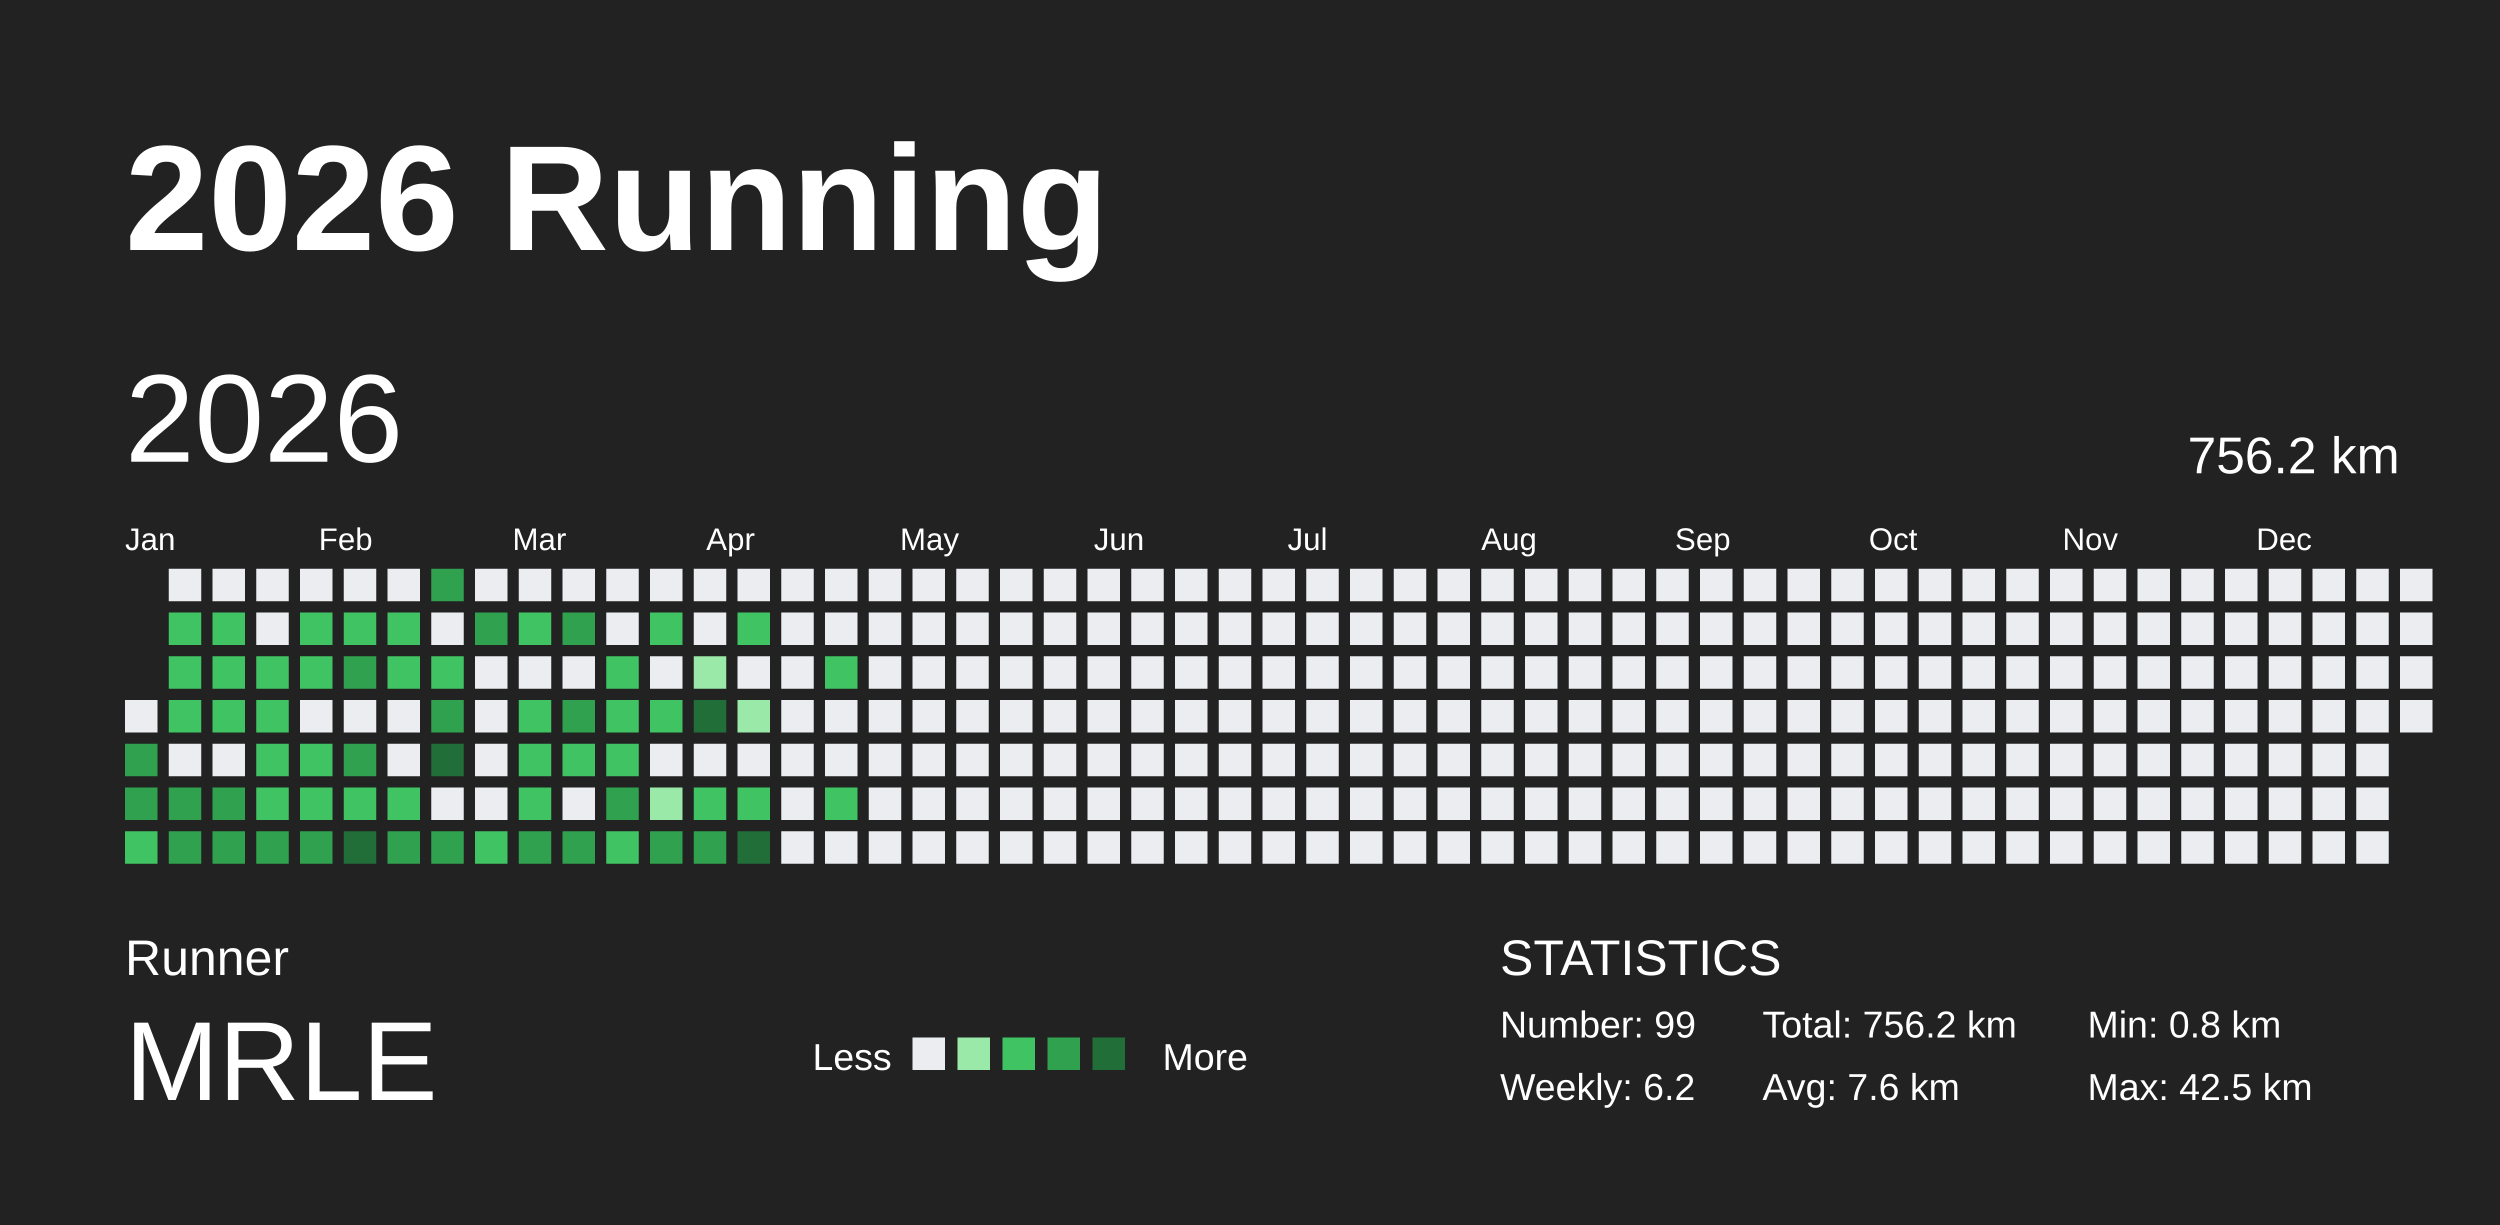
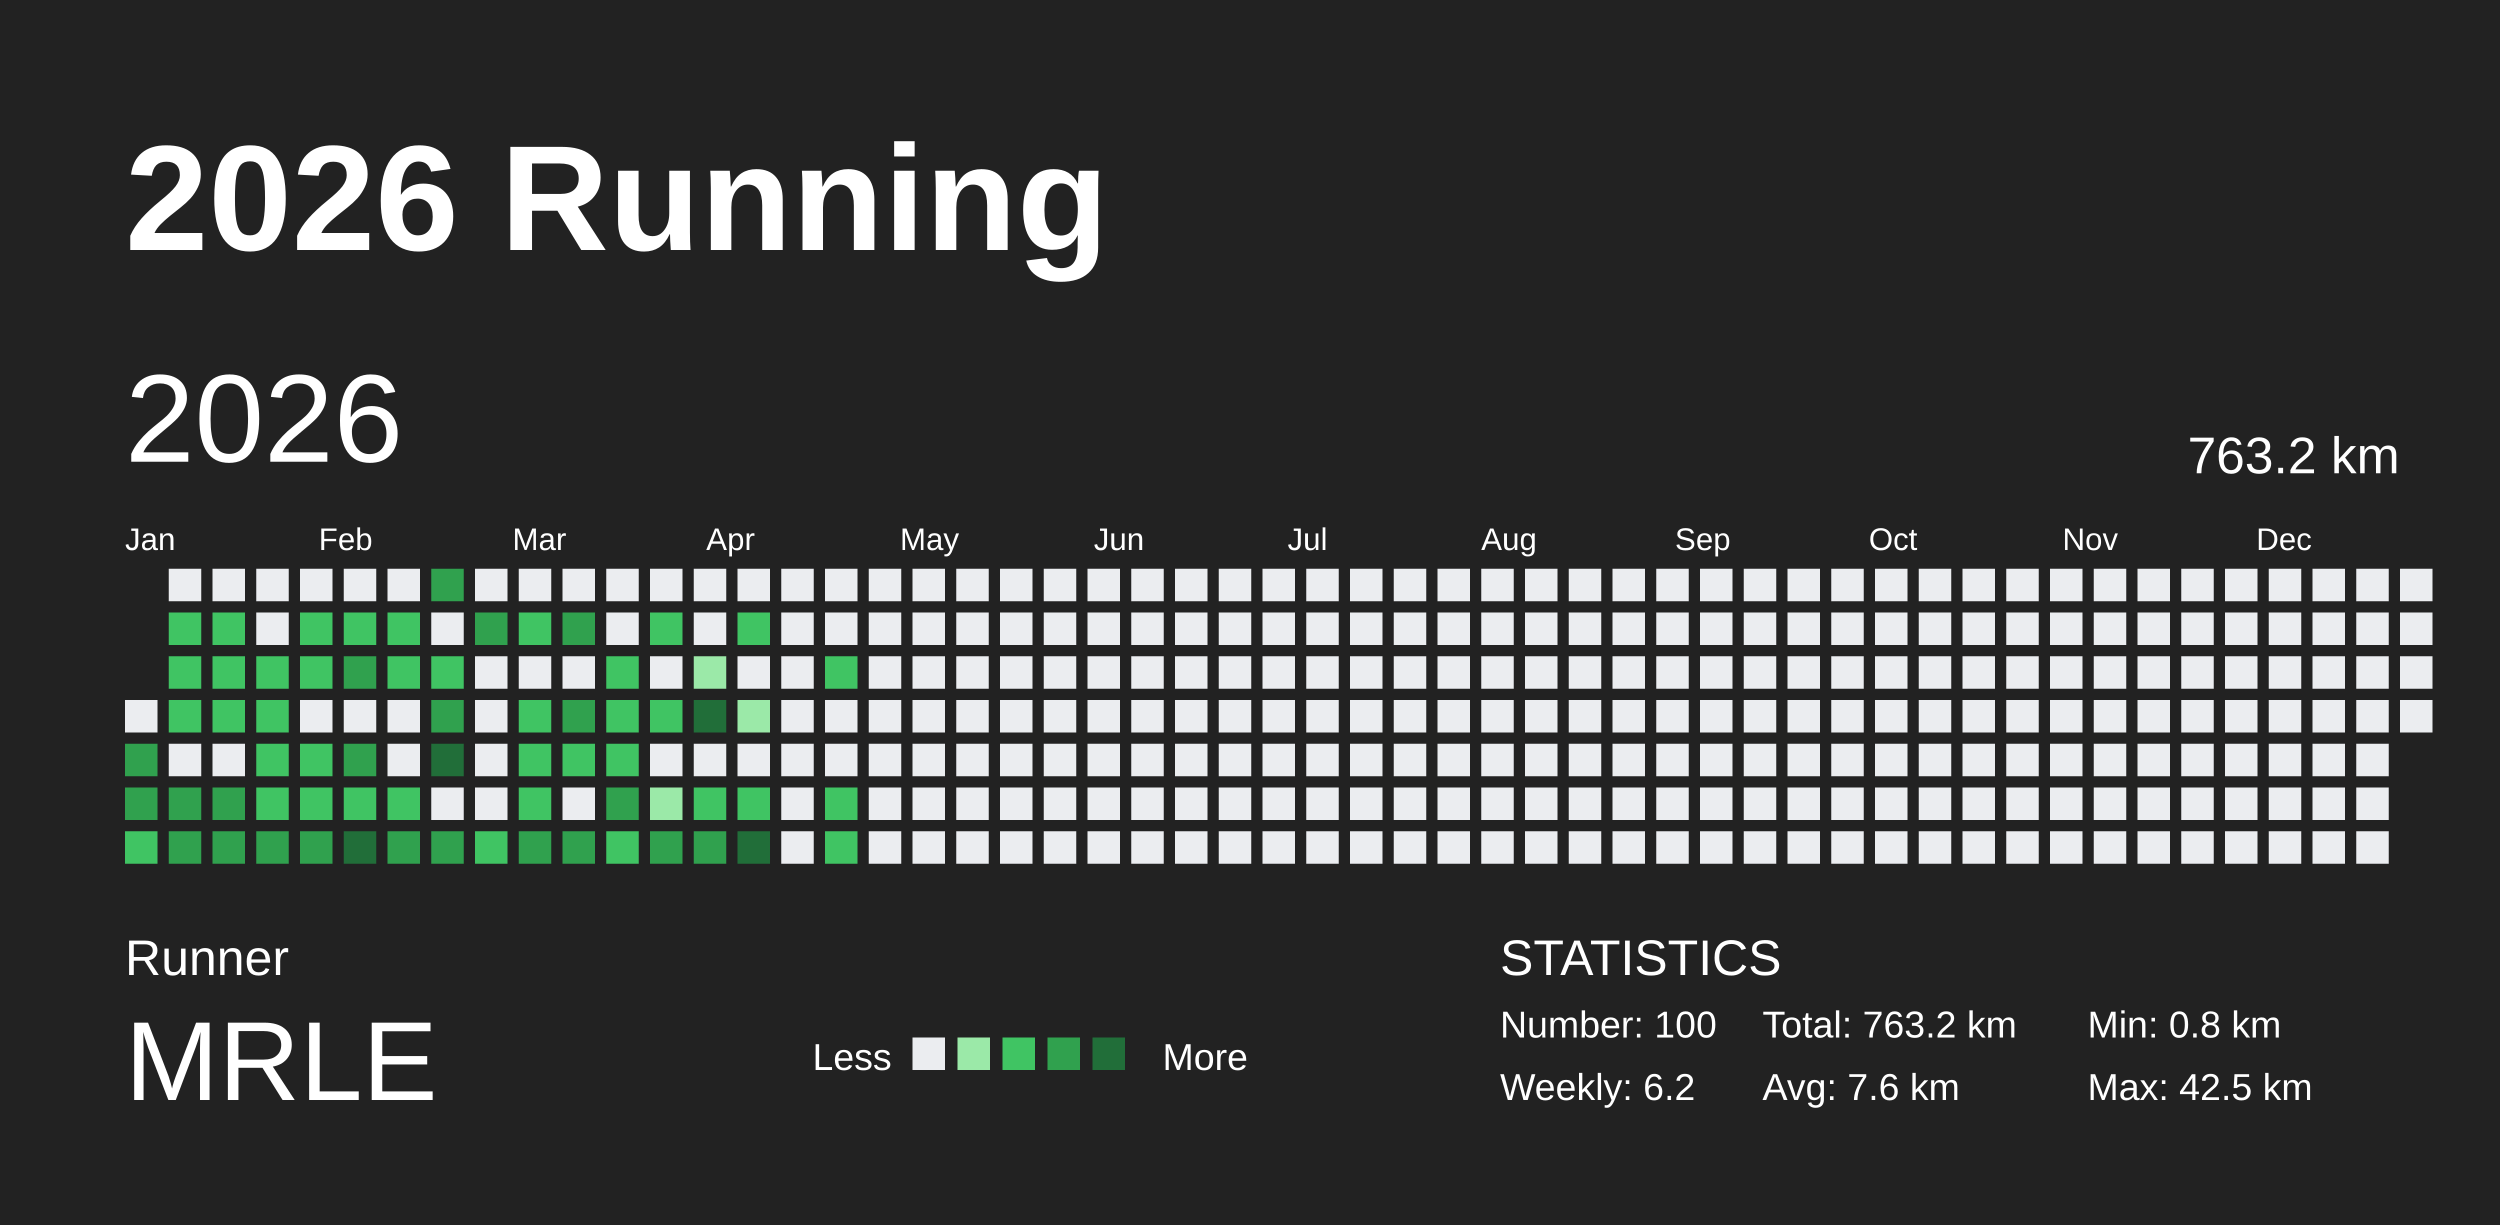
<svg xmlns="http://www.w3.org/2000/svg" baseProfile="full" height="98mm" version="1.1" viewBox="0,0,200,98" width="200mm">
  <defs />
  <rect fill="#222222" height="98" width="200" x="0" y="0" />
  <text fill="#FFFFFF" style="font-size:12px; font-family:Arial; font-weight:bold;" x="10" y="20">2026 Running</text>
  <text fill="#FFFFFF" style="font-size:4px; font-family:Arial" x="10" y="78">Runner</text>
  <text fill="#FFFFFF" style="font-size:9px; font-family:Arial" x="10" y="88">MRLE</text>
  <text fill="#FFFFFF" style="font-size:3px; font-family:Arial" x="65" y="85.6">Less</text>
  <rect fill="#ebedf0" height="2.6" width="2.6" x="73" y="83" />
  <rect fill="#9be9a8" height="2.6" width="2.6" x="76.6" y="83" />
  <rect fill="#40c463" height="2.6" width="2.6" x="80.2" y="83" />
  <rect fill="#30a14e" height="2.6" width="2.6" x="83.8" y="83" />
  <rect fill="#216e39" height="2.6" width="2.6" x="87.4" y="83" />
  <text fill="#FFFFFF" style="font-size:3px; font-family:Arial" x="93" y="85.6">More</text>
  <text fill="#FFFFFF" style="font-size:4px; font-family:Arial" x="120" y="78">STATISTICS</text>
-   <text fill="#FFFFFF" style="font-size:3px; font-family:Arial" x="120" y="83">Number: 99</text>
+   <text fill="#FFFFFF" style="font-size:3px; font-family:Arial" x="120" y="83">Number: 100</text>
  <text fill="#FFFFFF" style="font-size:3px; font-family:Arial" x="120" y="88">Weekly: 6.2</text>
-   <text fill="#FFFFFF" style="font-size:3px; font-family:Arial" x="141" y="83">Total: 756.2 km</text>
+   <text fill="#FFFFFF" style="font-size:3px; font-family:Arial" x="141" y="83">Total: 763.2 km</text>
  <text fill="#FFFFFF" style="font-size:3px; font-family:Arial" x="141" y="88">Avg: 7.6 km</text>
  <text fill="#FFFFFF" style="font-size:3px; font-family:Arial" x="167" y="83">Min: 0.8 km</text>
  <text fill="#FFFFFF" style="font-size:3px; font-family:Arial" x="167" y="88">Max: 42.5 km</text>
  <text dominant-baseline="hanging" fill="#FFFFFF" style="font-size:10.0px; font-family:Arial;" x="10" y="30">2026</text>
-   <text dominant-baseline="hanging" fill="#FFFFFF" style="font-size:4.125px; font-family:Arial;" x="175" y="35">756.2 km</text>
+   <text dominant-baseline="hanging" fill="#FFFFFF" style="font-size:4.125px; font-family:Arial;" x="175" y="35">763.2 km</text>
  <text fill="#FFFFFF" style="font-size:2.5px; font-family:Arial" x="10.0" y="44">Jan</text>
  <text fill="#FFFFFF" style="font-size:2.5px; font-family:Arial" x="25.5" y="44">Feb</text>
  <text fill="#FFFFFF" style="font-size:2.5px; font-family:Arial" x="41.0" y="44">Mar</text>
  <text fill="#FFFFFF" style="font-size:2.5px; font-family:Arial" x="56.5" y="44">Apr</text>
  <text fill="#FFFFFF" style="font-size:2.5px; font-family:Arial" x="72.0" y="44">May</text>
  <text fill="#FFFFFF" style="font-size:2.5px; font-family:Arial" x="87.5" y="44">Jun</text>
  <text fill="#FFFFFF" style="font-size:2.5px; font-family:Arial" x="103.0" y="44">Jul</text>
  <text fill="#FFFFFF" style="font-size:2.5px; font-family:Arial" x="118.5" y="44">Aug</text>
  <text fill="#FFFFFF" style="font-size:2.5px; font-family:Arial" x="134.0" y="44">Sep</text>
  <text fill="#FFFFFF" style="font-size:2.5px; font-family:Arial" x="149.5" y="44">Oct</text>
  <text fill="#FFFFFF" style="font-size:2.5px; font-family:Arial" x="165.0" y="44">Nov</text>
  <text fill="#FFFFFF" style="font-size:2.5px; font-family:Arial" x="180.5" y="44">Dec</text>
  <rect fill="#ebedf0" height="2.6" width="2.6" x="10.0" y="56.0" />
  <rect fill="#30a14e" height="2.6" width="2.6" x="10.0" y="59.5" />
  <rect fill="#30a14e" height="2.6" width="2.6" x="10.0" y="63.0" />
  <rect fill="#40c463" height="2.6" width="2.6" x="10.0" y="66.5" />
  <rect fill="#ebedf0" height="2.6" width="2.6" x="13.5" y="45.5" />
  <rect fill="#40c463" height="2.6" width="2.6" x="13.5" y="49.0" />
  <rect fill="#40c463" height="2.6" width="2.6" x="13.5" y="52.5" />
  <rect fill="#40c463" height="2.6" width="2.6" x="13.5" y="56.0" />
  <rect fill="#ebedf0" height="2.6" width="2.6" x="13.5" y="59.5" />
  <rect fill="#30a14e" height="2.6" width="2.6" x="13.5" y="63.0" />
  <rect fill="#30a14e" height="2.6" width="2.6" x="13.5" y="66.5" />
  <rect fill="#ebedf0" height="2.6" width="2.6" x="17.0" y="45.5" />
  <rect fill="#40c463" height="2.6" width="2.6" x="17.0" y="49.0" />
  <rect fill="#40c463" height="2.6" width="2.6" x="17.0" y="52.5" />
  <rect fill="#40c463" height="2.6" width="2.6" x="17.0" y="56.0" />
  <rect fill="#ebedf0" height="2.6" width="2.6" x="17.0" y="59.5" />
  <rect fill="#30a14e" height="2.6" width="2.6" x="17.0" y="63.0" />
  <rect fill="#30a14e" height="2.6" width="2.6" x="17.0" y="66.5" />
  <rect fill="#ebedf0" height="2.6" width="2.6" x="20.5" y="45.5" />
  <rect fill="#ebedf0" height="2.6" width="2.6" x="20.5" y="49.0" />
  <rect fill="#40c463" height="2.6" width="2.6" x="20.5" y="52.5" />
  <rect fill="#40c463" height="2.6" width="2.6" x="20.5" y="56.0" />
  <rect fill="#40c463" height="2.6" width="2.6" x="20.5" y="59.5" />
  <rect fill="#40c463" height="2.6" width="2.6" x="20.5" y="63.0" />
  <rect fill="#30a14e" height="2.6" width="2.6" x="20.5" y="66.5" />
  <rect fill="#ebedf0" height="2.6" width="2.6" x="24.0" y="45.5" />
  <rect fill="#40c463" height="2.6" width="2.6" x="24.0" y="49.0" />
  <rect fill="#40c463" height="2.6" width="2.6" x="24.0" y="52.5" />
  <rect fill="#ebedf0" height="2.6" width="2.6" x="24.0" y="56.0" />
  <rect fill="#40c463" height="2.6" width="2.6" x="24.0" y="59.5" />
  <rect fill="#40c463" height="2.6" width="2.6" x="24.0" y="63.0" />
  <rect fill="#30a14e" height="2.6" width="2.6" x="24.0" y="66.5" />
  <rect fill="#ebedf0" height="2.6" width="2.6" x="27.5" y="45.5" />
  <rect fill="#40c463" height="2.6" width="2.6" x="27.5" y="49.0" />
  <rect fill="#30a14e" height="2.6" width="2.6" x="27.5" y="52.5" />
  <rect fill="#ebedf0" height="2.6" width="2.6" x="27.5" y="56.0" />
  <rect fill="#30a14e" height="2.6" width="2.6" x="27.5" y="59.5" />
  <rect fill="#40c463" height="2.6" width="2.6" x="27.5" y="63.0" />
  <rect fill="#216e39" height="2.6" width="2.6" x="27.5" y="66.5" />
  <rect fill="#ebedf0" height="2.6" width="2.6" x="31.0" y="45.5" />
  <rect fill="#40c463" height="2.6" width="2.6" x="31.0" y="49.0" />
  <rect fill="#40c463" height="2.6" width="2.6" x="31.0" y="52.5" />
  <rect fill="#ebedf0" height="2.6" width="2.6" x="31.0" y="56.0" />
  <rect fill="#ebedf0" height="2.6" width="2.6" x="31.0" y="59.5" />
  <rect fill="#40c463" height="2.6" width="2.6" x="31.0" y="63.0" />
  <rect fill="#30a14e" height="2.6" width="2.6" x="31.0" y="66.5" />
  <rect fill="#30a14e" height="2.6" width="2.6" x="34.5" y="45.5" />
  <rect fill="#ebedf0" height="2.6" width="2.6" x="34.5" y="49.0" />
  <rect fill="#40c463" height="2.6" width="2.6" x="34.5" y="52.5" />
  <rect fill="#30a14e" height="2.6" width="2.6" x="34.5" y="56.0" />
  <rect fill="#216e39" height="2.6" width="2.6" x="34.5" y="59.5" />
  <rect fill="#ebedf0" height="2.6" width="2.6" x="34.5" y="63.0" />
  <rect fill="#30a14e" height="2.6" width="2.6" x="34.5" y="66.5" />
  <rect fill="#ebedf0" height="2.6" width="2.6" x="38.0" y="45.5" />
  <rect fill="#30a14e" height="2.6" width="2.6" x="38.0" y="49.0" />
  <rect fill="#ebedf0" height="2.6" width="2.6" x="38.0" y="52.5" />
  <rect fill="#ebedf0" height="2.6" width="2.6" x="38.0" y="56.0" />
  <rect fill="#ebedf0" height="2.6" width="2.6" x="38.0" y="59.5" />
  <rect fill="#ebedf0" height="2.6" width="2.6" x="38.0" y="63.0" />
  <rect fill="#40c463" height="2.6" width="2.6" x="38.0" y="66.5" />
  <rect fill="#ebedf0" height="2.6" width="2.6" x="41.5" y="45.5" />
  <rect fill="#40c463" height="2.6" width="2.6" x="41.5" y="49.0" />
  <rect fill="#ebedf0" height="2.6" width="2.6" x="41.5" y="52.5" />
  <rect fill="#40c463" height="2.6" width="2.6" x="41.5" y="56.0" />
  <rect fill="#40c463" height="2.6" width="2.6" x="41.5" y="59.5" />
  <rect fill="#40c463" height="2.6" width="2.6" x="41.5" y="63.0" />
  <rect fill="#30a14e" height="2.6" width="2.6" x="41.5" y="66.5" />
  <rect fill="#ebedf0" height="2.6" width="2.6" x="45.0" y="45.5" />
  <rect fill="#30a14e" height="2.6" width="2.6" x="45.0" y="49.0" />
  <rect fill="#ebedf0" height="2.6" width="2.6" x="45.0" y="52.5" />
  <rect fill="#30a14e" height="2.6" width="2.6" x="45.0" y="56.0" />
  <rect fill="#40c463" height="2.6" width="2.6" x="45.0" y="59.5" />
  <rect fill="#ebedf0" height="2.6" width="2.6" x="45.0" y="63.0" />
  <rect fill="#30a14e" height="2.6" width="2.6" x="45.0" y="66.5" />
  <rect fill="#ebedf0" height="2.6" width="2.6" x="48.5" y="45.5" />
  <rect fill="#ebedf0" height="2.6" width="2.6" x="48.5" y="49.0" />
  <rect fill="#40c463" height="2.6" width="2.6" x="48.5" y="52.5" />
  <rect fill="#40c463" height="2.6" width="2.6" x="48.5" y="56.0" />
  <rect fill="#40c463" height="2.6" width="2.6" x="48.5" y="59.5" />
  <rect fill="#30a14e" height="2.6" width="2.6" x="48.5" y="63.0" />
  <rect fill="#40c463" height="2.6" width="2.6" x="48.5" y="66.5" />
  <rect fill="#ebedf0" height="2.6" width="2.6" x="52.0" y="45.5" />
  <rect fill="#40c463" height="2.6" width="2.6" x="52.0" y="49.0" />
  <rect fill="#ebedf0" height="2.6" width="2.6" x="52.0" y="52.5" />
  <rect fill="#40c463" height="2.6" width="2.6" x="52.0" y="56.0" />
  <rect fill="#ebedf0" height="2.6" width="2.6" x="52.0" y="59.5" />
  <rect fill="#9be9a8" height="2.6" width="2.6" x="52.0" y="63.0" />
  <rect fill="#30a14e" height="2.6" width="2.6" x="52.0" y="66.5" />
  <rect fill="#ebedf0" height="2.6" width="2.6" x="55.5" y="45.5" />
  <rect fill="#ebedf0" height="2.6" width="2.6" x="55.5" y="49.0" />
  <rect fill="#9be9a8" height="2.6" width="2.6" x="55.5" y="52.5" />
  <rect fill="#216e39" height="2.6" width="2.6" x="55.5" y="56.0" />
  <rect fill="#ebedf0" height="2.6" width="2.6" x="55.5" y="59.5" />
  <rect fill="#40c463" height="2.6" width="2.6" x="55.5" y="63.0" />
  <rect fill="#30a14e" height="2.6" width="2.6" x="55.5" y="66.5" />
  <rect fill="#ebedf0" height="2.6" width="2.6" x="59.0" y="45.5" />
  <rect fill="#40c463" height="2.6" width="2.6" x="59.0" y="49.0" />
  <rect fill="#ebedf0" height="2.6" width="2.6" x="59.0" y="52.5" />
  <rect fill="#9be9a8" height="2.6" width="2.6" x="59.0" y="56.0" />
  <rect fill="#ebedf0" height="2.6" width="2.6" x="59.0" y="59.5" />
  <rect fill="#40c463" height="2.6" width="2.6" x="59.0" y="63.0" />
  <rect fill="#216e39" height="2.6" width="2.6" x="59.0" y="66.5" />
  <rect fill="#ebedf0" height="2.6" width="2.6" x="62.5" y="45.5" />
  <rect fill="#ebedf0" height="2.6" width="2.6" x="62.5" y="49.0" />
  <rect fill="#ebedf0" height="2.6" width="2.6" x="62.5" y="52.5" />
  <rect fill="#ebedf0" height="2.6" width="2.6" x="62.5" y="56.0" />
  <rect fill="#ebedf0" height="2.6" width="2.6" x="62.5" y="59.5" />
  <rect fill="#ebedf0" height="2.6" width="2.6" x="62.5" y="63.0" />
  <rect fill="#ebedf0" height="2.6" width="2.6" x="62.5" y="66.5" />
  <rect fill="#ebedf0" height="2.6" width="2.6" x="66.0" y="45.5" />
  <rect fill="#ebedf0" height="2.6" width="2.6" x="66.0" y="49.0" />
  <rect fill="#40c463" height="2.6" width="2.6" x="66.0" y="52.5" />
  <rect fill="#ebedf0" height="2.6" width="2.6" x="66.0" y="56.0" />
  <rect fill="#ebedf0" height="2.6" width="2.6" x="66.0" y="59.5" />
  <rect fill="#40c463" height="2.6" width="2.6" x="66.0" y="63.0" />
-   <rect fill="#ebedf0" height="2.6" width="2.6" x="66.0" y="66.5" />
+   <rect fill="#40c463" height="2.6" width="2.6" x="66.0" y="66.5" />
  <rect fill="#ebedf0" height="2.6" width="2.6" x="69.5" y="45.5" />
  <rect fill="#ebedf0" height="2.6" width="2.6" x="69.5" y="49.0" />
  <rect fill="#ebedf0" height="2.6" width="2.6" x="69.5" y="52.5" />
  <rect fill="#ebedf0" height="2.6" width="2.6" x="69.5" y="56.0" />
  <rect fill="#ebedf0" height="2.6" width="2.6" x="69.5" y="59.5" />
  <rect fill="#ebedf0" height="2.6" width="2.6" x="69.5" y="63.0" />
  <rect fill="#ebedf0" height="2.6" width="2.6" x="69.5" y="66.5" />
  <rect fill="#ebedf0" height="2.6" width="2.6" x="73.0" y="45.5" />
  <rect fill="#ebedf0" height="2.6" width="2.6" x="73.0" y="49.0" />
  <rect fill="#ebedf0" height="2.6" width="2.6" x="73.0" y="52.5" />
  <rect fill="#ebedf0" height="2.6" width="2.6" x="73.0" y="56.0" />
  <rect fill="#ebedf0" height="2.6" width="2.6" x="73.0" y="59.5" />
  <rect fill="#ebedf0" height="2.6" width="2.6" x="73.0" y="63.0" />
  <rect fill="#ebedf0" height="2.6" width="2.6" x="73.0" y="66.5" />
  <rect fill="#ebedf0" height="2.6" width="2.6" x="76.5" y="45.5" />
  <rect fill="#ebedf0" height="2.6" width="2.6" x="76.5" y="49.0" />
  <rect fill="#ebedf0" height="2.6" width="2.6" x="76.5" y="52.5" />
  <rect fill="#ebedf0" height="2.6" width="2.6" x="76.5" y="56.0" />
  <rect fill="#ebedf0" height="2.6" width="2.6" x="76.5" y="59.5" />
  <rect fill="#ebedf0" height="2.6" width="2.6" x="76.5" y="63.0" />
  <rect fill="#ebedf0" height="2.6" width="2.6" x="76.5" y="66.5" />
  <rect fill="#ebedf0" height="2.6" width="2.6" x="80.0" y="45.5" />
  <rect fill="#ebedf0" height="2.6" width="2.6" x="80.0" y="49.0" />
  <rect fill="#ebedf0" height="2.6" width="2.6" x="80.0" y="52.5" />
  <rect fill="#ebedf0" height="2.6" width="2.6" x="80.0" y="56.0" />
  <rect fill="#ebedf0" height="2.6" width="2.6" x="80.0" y="59.5" />
  <rect fill="#ebedf0" height="2.6" width="2.6" x="80.0" y="63.0" />
  <rect fill="#ebedf0" height="2.6" width="2.6" x="80.0" y="66.5" />
  <rect fill="#ebedf0" height="2.6" width="2.6" x="83.5" y="45.5" />
  <rect fill="#ebedf0" height="2.6" width="2.6" x="83.5" y="49.0" />
  <rect fill="#ebedf0" height="2.6" width="2.6" x="83.5" y="52.5" />
  <rect fill="#ebedf0" height="2.6" width="2.6" x="83.5" y="56.0" />
  <rect fill="#ebedf0" height="2.6" width="2.6" x="83.5" y="59.5" />
  <rect fill="#ebedf0" height="2.6" width="2.6" x="83.5" y="63.0" />
  <rect fill="#ebedf0" height="2.6" width="2.6" x="83.5" y="66.5" />
  <rect fill="#ebedf0" height="2.6" width="2.6" x="87.0" y="45.5" />
  <rect fill="#ebedf0" height="2.6" width="2.6" x="87.0" y="49.0" />
  <rect fill="#ebedf0" height="2.6" width="2.6" x="87.0" y="52.5" />
  <rect fill="#ebedf0" height="2.6" width="2.6" x="87.0" y="56.0" />
  <rect fill="#ebedf0" height="2.6" width="2.6" x="87.0" y="59.5" />
  <rect fill="#ebedf0" height="2.6" width="2.6" x="87.0" y="63.0" />
  <rect fill="#ebedf0" height="2.6" width="2.6" x="87.0" y="66.5" />
  <rect fill="#ebedf0" height="2.6" width="2.6" x="90.5" y="45.5" />
  <rect fill="#ebedf0" height="2.6" width="2.6" x="90.5" y="49.0" />
  <rect fill="#ebedf0" height="2.6" width="2.6" x="90.5" y="52.5" />
  <rect fill="#ebedf0" height="2.6" width="2.6" x="90.5" y="56.0" />
  <rect fill="#ebedf0" height="2.6" width="2.6" x="90.5" y="59.5" />
  <rect fill="#ebedf0" height="2.6" width="2.6" x="90.5" y="63.0" />
  <rect fill="#ebedf0" height="2.6" width="2.6" x="90.5" y="66.5" />
  <rect fill="#ebedf0" height="2.6" width="2.6" x="94.0" y="45.5" />
  <rect fill="#ebedf0" height="2.6" width="2.6" x="94.0" y="49.0" />
  <rect fill="#ebedf0" height="2.6" width="2.6" x="94.0" y="52.5" />
  <rect fill="#ebedf0" height="2.6" width="2.6" x="94.0" y="56.0" />
  <rect fill="#ebedf0" height="2.6" width="2.6" x="94.0" y="59.5" />
  <rect fill="#ebedf0" height="2.6" width="2.6" x="94.0" y="63.0" />
  <rect fill="#ebedf0" height="2.6" width="2.6" x="94.0" y="66.5" />
  <rect fill="#ebedf0" height="2.6" width="2.6" x="97.5" y="45.5" />
  <rect fill="#ebedf0" height="2.6" width="2.6" x="97.5" y="49.0" />
  <rect fill="#ebedf0" height="2.6" width="2.6" x="97.5" y="52.5" />
  <rect fill="#ebedf0" height="2.6" width="2.6" x="97.5" y="56.0" />
  <rect fill="#ebedf0" height="2.6" width="2.6" x="97.5" y="59.5" />
  <rect fill="#ebedf0" height="2.6" width="2.6" x="97.5" y="63.0" />
  <rect fill="#ebedf0" height="2.6" width="2.6" x="97.5" y="66.5" />
  <rect fill="#ebedf0" height="2.6" width="2.6" x="101.0" y="45.5" />
  <rect fill="#ebedf0" height="2.6" width="2.6" x="101.0" y="49.0" />
  <rect fill="#ebedf0" height="2.6" width="2.6" x="101.0" y="52.5" />
  <rect fill="#ebedf0" height="2.6" width="2.6" x="101.0" y="56.0" />
  <rect fill="#ebedf0" height="2.6" width="2.6" x="101.0" y="59.5" />
  <rect fill="#ebedf0" height="2.6" width="2.6" x="101.0" y="63.0" />
  <rect fill="#ebedf0" height="2.6" width="2.6" x="101.0" y="66.5" />
  <rect fill="#ebedf0" height="2.6" width="2.6" x="104.5" y="45.5" />
  <rect fill="#ebedf0" height="2.6" width="2.6" x="104.5" y="49.0" />
  <rect fill="#ebedf0" height="2.6" width="2.6" x="104.5" y="52.5" />
  <rect fill="#ebedf0" height="2.6" width="2.6" x="104.5" y="56.0" />
  <rect fill="#ebedf0" height="2.6" width="2.6" x="104.5" y="59.5" />
  <rect fill="#ebedf0" height="2.6" width="2.6" x="104.5" y="63.0" />
  <rect fill="#ebedf0" height="2.6" width="2.6" x="104.5" y="66.5" />
  <rect fill="#ebedf0" height="2.6" width="2.6" x="108.0" y="45.5" />
  <rect fill="#ebedf0" height="2.6" width="2.6" x="108.0" y="49.0" />
  <rect fill="#ebedf0" height="2.6" width="2.6" x="108.0" y="52.5" />
  <rect fill="#ebedf0" height="2.6" width="2.6" x="108.0" y="56.0" />
  <rect fill="#ebedf0" height="2.6" width="2.6" x="108.0" y="59.5" />
  <rect fill="#ebedf0" height="2.6" width="2.6" x="108.0" y="63.0" />
  <rect fill="#ebedf0" height="2.6" width="2.6" x="108.0" y="66.5" />
  <rect fill="#ebedf0" height="2.6" width="2.6" x="111.5" y="45.5" />
  <rect fill="#ebedf0" height="2.6" width="2.6" x="111.5" y="49.0" />
  <rect fill="#ebedf0" height="2.6" width="2.6" x="111.5" y="52.5" />
  <rect fill="#ebedf0" height="2.6" width="2.6" x="111.5" y="56.0" />
  <rect fill="#ebedf0" height="2.6" width="2.6" x="111.5" y="59.5" />
  <rect fill="#ebedf0" height="2.6" width="2.6" x="111.5" y="63.0" />
  <rect fill="#ebedf0" height="2.6" width="2.6" x="111.5" y="66.5" />
  <rect fill="#ebedf0" height="2.6" width="2.6" x="115.0" y="45.5" />
  <rect fill="#ebedf0" height="2.6" width="2.6" x="115.0" y="49.0" />
  <rect fill="#ebedf0" height="2.6" width="2.6" x="115.0" y="52.5" />
  <rect fill="#ebedf0" height="2.6" width="2.6" x="115.0" y="56.0" />
  <rect fill="#ebedf0" height="2.6" width="2.6" x="115.0" y="59.5" />
  <rect fill="#ebedf0" height="2.6" width="2.6" x="115.0" y="63.0" />
  <rect fill="#ebedf0" height="2.6" width="2.6" x="115.0" y="66.5" />
  <rect fill="#ebedf0" height="2.6" width="2.6" x="118.5" y="45.5" />
  <rect fill="#ebedf0" height="2.6" width="2.6" x="118.5" y="49.0" />
  <rect fill="#ebedf0" height="2.6" width="2.6" x="118.5" y="52.5" />
  <rect fill="#ebedf0" height="2.6" width="2.6" x="118.5" y="56.0" />
  <rect fill="#ebedf0" height="2.6" width="2.6" x="118.5" y="59.5" />
  <rect fill="#ebedf0" height="2.6" width="2.6" x="118.5" y="63.0" />
  <rect fill="#ebedf0" height="2.6" width="2.6" x="118.5" y="66.5" />
  <rect fill="#ebedf0" height="2.6" width="2.6" x="122.0" y="45.5" />
  <rect fill="#ebedf0" height="2.6" width="2.6" x="122.0" y="49.0" />
  <rect fill="#ebedf0" height="2.6" width="2.6" x="122.0" y="52.5" />
  <rect fill="#ebedf0" height="2.6" width="2.6" x="122.0" y="56.0" />
  <rect fill="#ebedf0" height="2.6" width="2.6" x="122.0" y="59.5" />
  <rect fill="#ebedf0" height="2.6" width="2.6" x="122.0" y="63.0" />
  <rect fill="#ebedf0" height="2.6" width="2.6" x="122.0" y="66.5" />
  <rect fill="#ebedf0" height="2.6" width="2.6" x="125.5" y="45.5" />
  <rect fill="#ebedf0" height="2.6" width="2.6" x="125.5" y="49.0" />
  <rect fill="#ebedf0" height="2.6" width="2.6" x="125.5" y="52.5" />
  <rect fill="#ebedf0" height="2.6" width="2.6" x="125.5" y="56.0" />
  <rect fill="#ebedf0" height="2.6" width="2.6" x="125.5" y="59.5" />
  <rect fill="#ebedf0" height="2.6" width="2.6" x="125.5" y="63.0" />
  <rect fill="#ebedf0" height="2.6" width="2.6" x="125.5" y="66.5" />
  <rect fill="#ebedf0" height="2.6" width="2.6" x="129.0" y="45.5" />
  <rect fill="#ebedf0" height="2.6" width="2.6" x="129.0" y="49.0" />
  <rect fill="#ebedf0" height="2.6" width="2.6" x="129.0" y="52.5" />
  <rect fill="#ebedf0" height="2.6" width="2.6" x="129.0" y="56.0" />
  <rect fill="#ebedf0" height="2.6" width="2.6" x="129.0" y="59.5" />
  <rect fill="#ebedf0" height="2.6" width="2.6" x="129.0" y="63.0" />
  <rect fill="#ebedf0" height="2.6" width="2.6" x="129.0" y="66.5" />
  <rect fill="#ebedf0" height="2.6" width="2.6" x="132.5" y="45.5" />
  <rect fill="#ebedf0" height="2.6" width="2.6" x="132.5" y="49.0" />
  <rect fill="#ebedf0" height="2.6" width="2.6" x="132.5" y="52.5" />
  <rect fill="#ebedf0" height="2.6" width="2.6" x="132.5" y="56.0" />
  <rect fill="#ebedf0" height="2.6" width="2.6" x="132.5" y="59.5" />
  <rect fill="#ebedf0" height="2.6" width="2.6" x="132.5" y="63.0" />
  <rect fill="#ebedf0" height="2.6" width="2.6" x="132.5" y="66.5" />
  <rect fill="#ebedf0" height="2.6" width="2.6" x="136.0" y="45.5" />
  <rect fill="#ebedf0" height="2.6" width="2.6" x="136.0" y="49.0" />
  <rect fill="#ebedf0" height="2.6" width="2.6" x="136.0" y="52.5" />
  <rect fill="#ebedf0" height="2.6" width="2.6" x="136.0" y="56.0" />
  <rect fill="#ebedf0" height="2.6" width="2.6" x="136.0" y="59.5" />
  <rect fill="#ebedf0" height="2.6" width="2.6" x="136.0" y="63.0" />
  <rect fill="#ebedf0" height="2.6" width="2.6" x="136.0" y="66.5" />
  <rect fill="#ebedf0" height="2.6" width="2.6" x="139.5" y="45.5" />
  <rect fill="#ebedf0" height="2.6" width="2.6" x="139.5" y="49.0" />
  <rect fill="#ebedf0" height="2.6" width="2.6" x="139.5" y="52.5" />
  <rect fill="#ebedf0" height="2.6" width="2.6" x="139.5" y="56.0" />
  <rect fill="#ebedf0" height="2.6" width="2.6" x="139.5" y="59.5" />
  <rect fill="#ebedf0" height="2.6" width="2.6" x="139.5" y="63.0" />
  <rect fill="#ebedf0" height="2.6" width="2.6" x="139.5" y="66.5" />
  <rect fill="#ebedf0" height="2.6" width="2.6" x="143.0" y="45.5" />
  <rect fill="#ebedf0" height="2.6" width="2.6" x="143.0" y="49.0" />
  <rect fill="#ebedf0" height="2.6" width="2.6" x="143.0" y="52.5" />
  <rect fill="#ebedf0" height="2.6" width="2.6" x="143.0" y="56.0" />
  <rect fill="#ebedf0" height="2.6" width="2.6" x="143.0" y="59.5" />
  <rect fill="#ebedf0" height="2.6" width="2.6" x="143.0" y="63.0" />
  <rect fill="#ebedf0" height="2.6" width="2.6" x="143.0" y="66.5" />
  <rect fill="#ebedf0" height="2.6" width="2.6" x="146.5" y="45.5" />
  <rect fill="#ebedf0" height="2.6" width="2.6" x="146.5" y="49.0" />
  <rect fill="#ebedf0" height="2.6" width="2.6" x="146.5" y="52.5" />
  <rect fill="#ebedf0" height="2.6" width="2.6" x="146.5" y="56.0" />
  <rect fill="#ebedf0" height="2.6" width="2.6" x="146.5" y="59.5" />
  <rect fill="#ebedf0" height="2.6" width="2.6" x="146.5" y="63.0" />
  <rect fill="#ebedf0" height="2.6" width="2.6" x="146.5" y="66.5" />
  <rect fill="#ebedf0" height="2.6" width="2.6" x="150.0" y="45.5" />
  <rect fill="#ebedf0" height="2.6" width="2.6" x="150.0" y="49.0" />
  <rect fill="#ebedf0" height="2.6" width="2.6" x="150.0" y="52.5" />
  <rect fill="#ebedf0" height="2.6" width="2.6" x="150.0" y="56.0" />
  <rect fill="#ebedf0" height="2.6" width="2.6" x="150.0" y="59.5" />
  <rect fill="#ebedf0" height="2.6" width="2.6" x="150.0" y="63.0" />
  <rect fill="#ebedf0" height="2.6" width="2.6" x="150.0" y="66.5" />
  <rect fill="#ebedf0" height="2.6" width="2.6" x="153.5" y="45.5" />
  <rect fill="#ebedf0" height="2.6" width="2.6" x="153.5" y="49.0" />
  <rect fill="#ebedf0" height="2.6" width="2.6" x="153.5" y="52.5" />
  <rect fill="#ebedf0" height="2.6" width="2.6" x="153.5" y="56.0" />
  <rect fill="#ebedf0" height="2.6" width="2.6" x="153.5" y="59.5" />
  <rect fill="#ebedf0" height="2.6" width="2.6" x="153.5" y="63.0" />
  <rect fill="#ebedf0" height="2.6" width="2.6" x="153.5" y="66.5" />
  <rect fill="#ebedf0" height="2.6" width="2.6" x="157.0" y="45.5" />
  <rect fill="#ebedf0" height="2.6" width="2.6" x="157.0" y="49.0" />
  <rect fill="#ebedf0" height="2.6" width="2.6" x="157.0" y="52.5" />
  <rect fill="#ebedf0" height="2.6" width="2.6" x="157.0" y="56.0" />
  <rect fill="#ebedf0" height="2.6" width="2.6" x="157.0" y="59.5" />
  <rect fill="#ebedf0" height="2.6" width="2.6" x="157.0" y="63.0" />
  <rect fill="#ebedf0" height="2.6" width="2.6" x="157.0" y="66.5" />
  <rect fill="#ebedf0" height="2.6" width="2.6" x="160.5" y="45.5" />
  <rect fill="#ebedf0" height="2.6" width="2.6" x="160.5" y="49.0" />
  <rect fill="#ebedf0" height="2.6" width="2.6" x="160.5" y="52.5" />
  <rect fill="#ebedf0" height="2.6" width="2.6" x="160.5" y="56.0" />
  <rect fill="#ebedf0" height="2.6" width="2.6" x="160.5" y="59.5" />
  <rect fill="#ebedf0" height="2.6" width="2.6" x="160.5" y="63.0" />
  <rect fill="#ebedf0" height="2.6" width="2.6" x="160.5" y="66.5" />
  <rect fill="#ebedf0" height="2.6" width="2.6" x="164.0" y="45.5" />
  <rect fill="#ebedf0" height="2.6" width="2.6" x="164.0" y="49.0" />
  <rect fill="#ebedf0" height="2.6" width="2.6" x="164.0" y="52.5" />
  <rect fill="#ebedf0" height="2.6" width="2.6" x="164.0" y="56.0" />
  <rect fill="#ebedf0" height="2.6" width="2.6" x="164.0" y="59.5" />
  <rect fill="#ebedf0" height="2.6" width="2.6" x="164.0" y="63.0" />
  <rect fill="#ebedf0" height="2.6" width="2.6" x="164.0" y="66.5" />
  <rect fill="#ebedf0" height="2.6" width="2.6" x="167.5" y="45.5" />
  <rect fill="#ebedf0" height="2.6" width="2.6" x="167.5" y="49.0" />
  <rect fill="#ebedf0" height="2.6" width="2.6" x="167.5" y="52.5" />
  <rect fill="#ebedf0" height="2.6" width="2.6" x="167.5" y="56.0" />
  <rect fill="#ebedf0" height="2.6" width="2.6" x="167.5" y="59.5" />
  <rect fill="#ebedf0" height="2.6" width="2.6" x="167.5" y="63.0" />
  <rect fill="#ebedf0" height="2.6" width="2.6" x="167.5" y="66.5" />
  <rect fill="#ebedf0" height="2.6" width="2.6" x="171.0" y="45.5" />
  <rect fill="#ebedf0" height="2.6" width="2.6" x="171.0" y="49.0" />
  <rect fill="#ebedf0" height="2.6" width="2.6" x="171.0" y="52.5" />
  <rect fill="#ebedf0" height="2.6" width="2.6" x="171.0" y="56.0" />
  <rect fill="#ebedf0" height="2.6" width="2.6" x="171.0" y="59.5" />
  <rect fill="#ebedf0" height="2.6" width="2.6" x="171.0" y="63.0" />
  <rect fill="#ebedf0" height="2.6" width="2.6" x="171.0" y="66.5" />
  <rect fill="#ebedf0" height="2.6" width="2.6" x="174.5" y="45.5" />
  <rect fill="#ebedf0" height="2.6" width="2.6" x="174.5" y="49.0" />
  <rect fill="#ebedf0" height="2.6" width="2.6" x="174.5" y="52.5" />
  <rect fill="#ebedf0" height="2.6" width="2.6" x="174.5" y="56.0" />
  <rect fill="#ebedf0" height="2.6" width="2.6" x="174.5" y="59.5" />
  <rect fill="#ebedf0" height="2.6" width="2.6" x="174.5" y="63.0" />
  <rect fill="#ebedf0" height="2.6" width="2.6" x="174.5" y="66.5" />
  <rect fill="#ebedf0" height="2.6" width="2.6" x="178.0" y="45.5" />
  <rect fill="#ebedf0" height="2.6" width="2.6" x="178.0" y="49.0" />
  <rect fill="#ebedf0" height="2.6" width="2.6" x="178.0" y="52.5" />
  <rect fill="#ebedf0" height="2.6" width="2.6" x="178.0" y="56.0" />
  <rect fill="#ebedf0" height="2.6" width="2.6" x="178.0" y="59.5" />
  <rect fill="#ebedf0" height="2.6" width="2.6" x="178.0" y="63.0" />
  <rect fill="#ebedf0" height="2.6" width="2.6" x="178.0" y="66.5" />
  <rect fill="#ebedf0" height="2.6" width="2.6" x="181.5" y="45.5" />
  <rect fill="#ebedf0" height="2.6" width="2.6" x="181.5" y="49.0" />
  <rect fill="#ebedf0" height="2.6" width="2.6" x="181.5" y="52.5" />
  <rect fill="#ebedf0" height="2.6" width="2.6" x="181.5" y="56.0" />
  <rect fill="#ebedf0" height="2.6" width="2.6" x="181.5" y="59.5" />
  <rect fill="#ebedf0" height="2.6" width="2.6" x="181.5" y="63.0" />
  <rect fill="#ebedf0" height="2.6" width="2.6" x="181.5" y="66.5" />
  <rect fill="#ebedf0" height="2.6" width="2.6" x="185.0" y="45.5" />
  <rect fill="#ebedf0" height="2.6" width="2.6" x="185.0" y="49.0" />
  <rect fill="#ebedf0" height="2.6" width="2.6" x="185.0" y="52.5" />
  <rect fill="#ebedf0" height="2.6" width="2.6" x="185.0" y="56.0" />
  <rect fill="#ebedf0" height="2.6" width="2.6" x="185.0" y="59.5" />
  <rect fill="#ebedf0" height="2.6" width="2.6" x="185.0" y="63.0" />
  <rect fill="#ebedf0" height="2.6" width="2.6" x="185.0" y="66.5" />
  <rect fill="#ebedf0" height="2.6" width="2.6" x="188.5" y="45.5" />
  <rect fill="#ebedf0" height="2.6" width="2.6" x="188.5" y="49.0" />
  <rect fill="#ebedf0" height="2.6" width="2.6" x="188.5" y="52.5" />
  <rect fill="#ebedf0" height="2.6" width="2.6" x="188.5" y="56.0" />
  <rect fill="#ebedf0" height="2.6" width="2.6" x="188.5" y="59.5" />
  <rect fill="#ebedf0" height="2.6" width="2.6" x="188.5" y="63.0" />
  <rect fill="#ebedf0" height="2.6" width="2.6" x="188.5" y="66.5" />
  <rect fill="#ebedf0" height="2.6" width="2.6" x="192.0" y="45.5" />
  <rect fill="#ebedf0" height="2.6" width="2.6" x="192.0" y="49.0" />
  <rect fill="#ebedf0" height="2.6" width="2.6" x="192.0" y="52.5" />
  <rect fill="#ebedf0" height="2.6" width="2.6" x="192.0" y="56.0" />
</svg>
